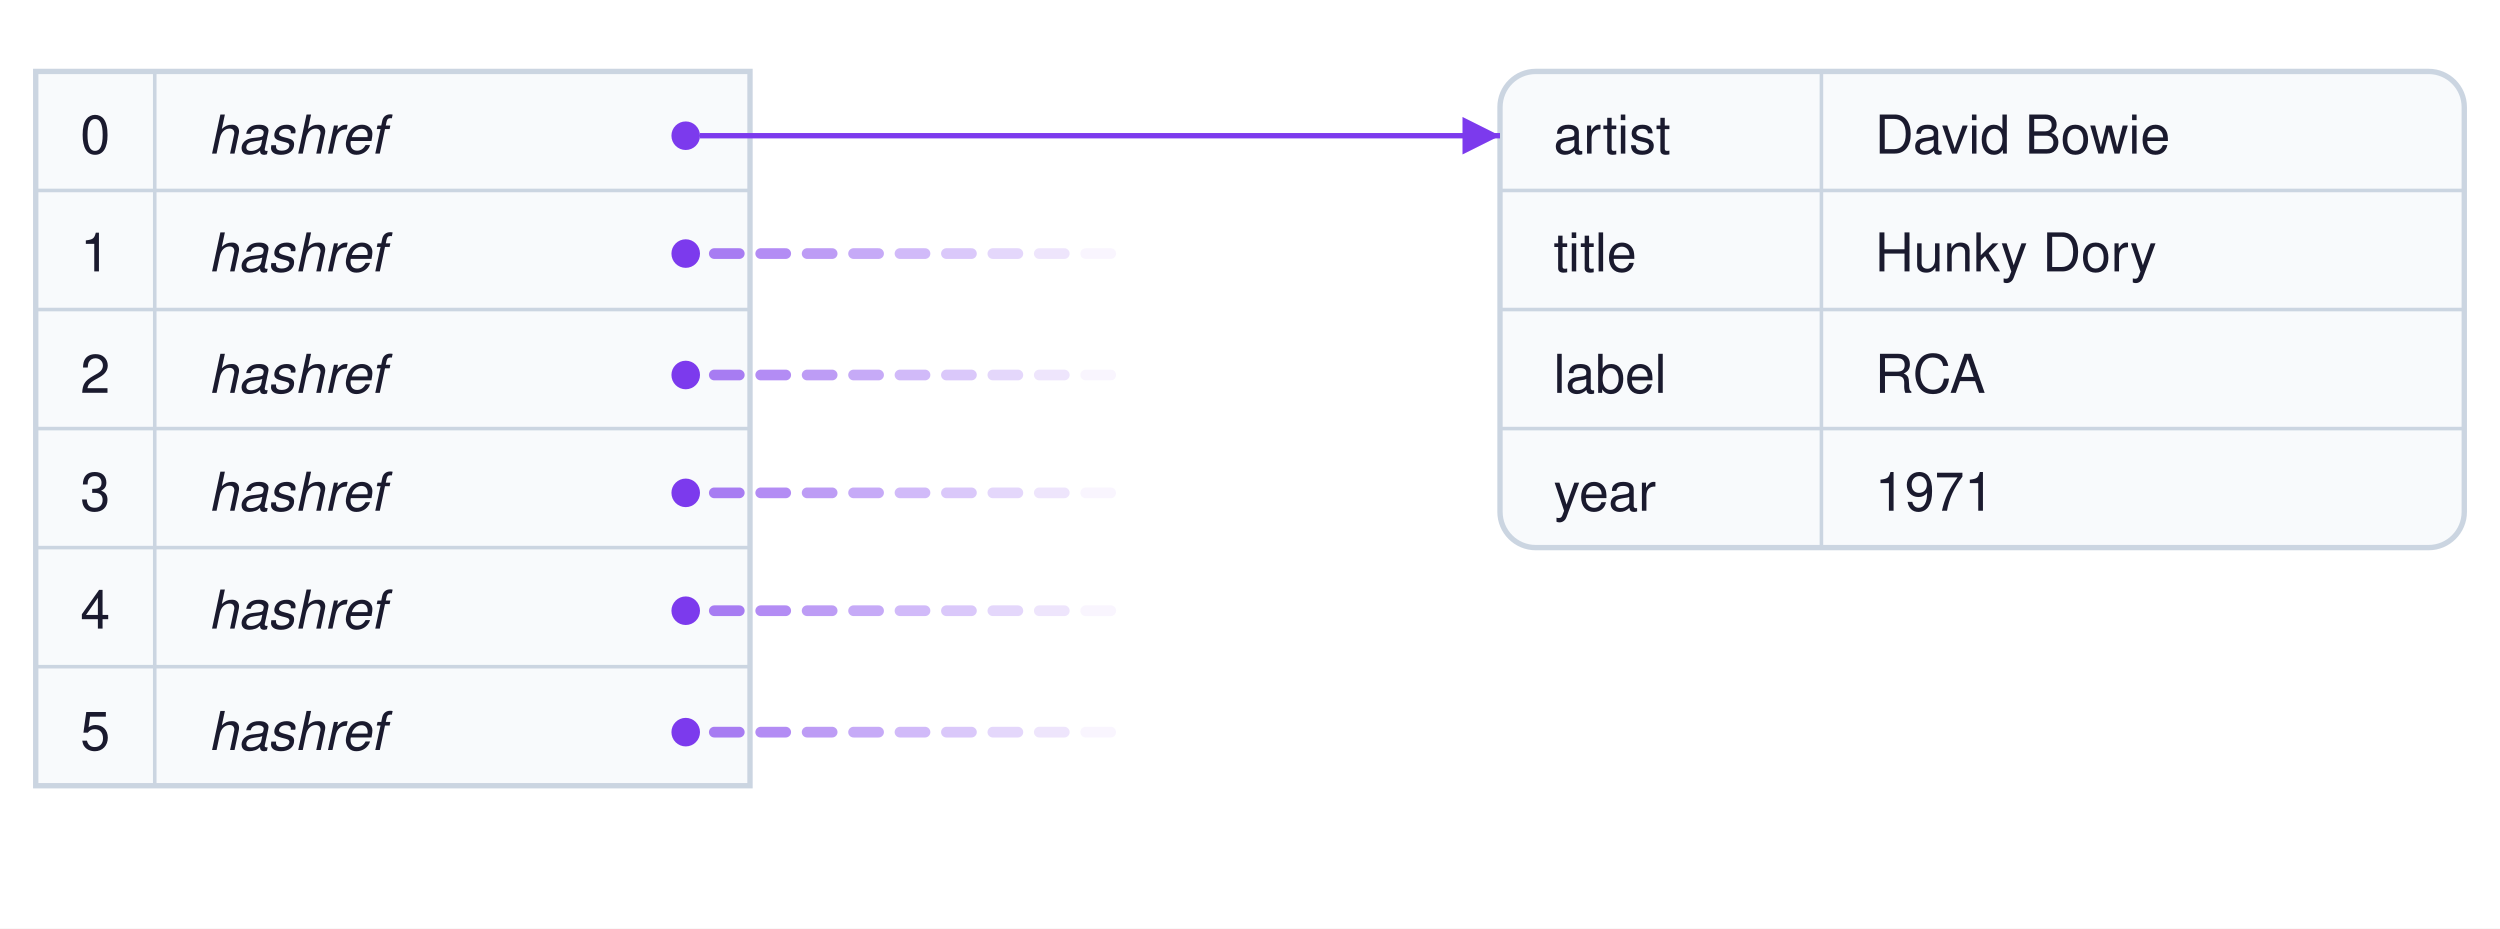
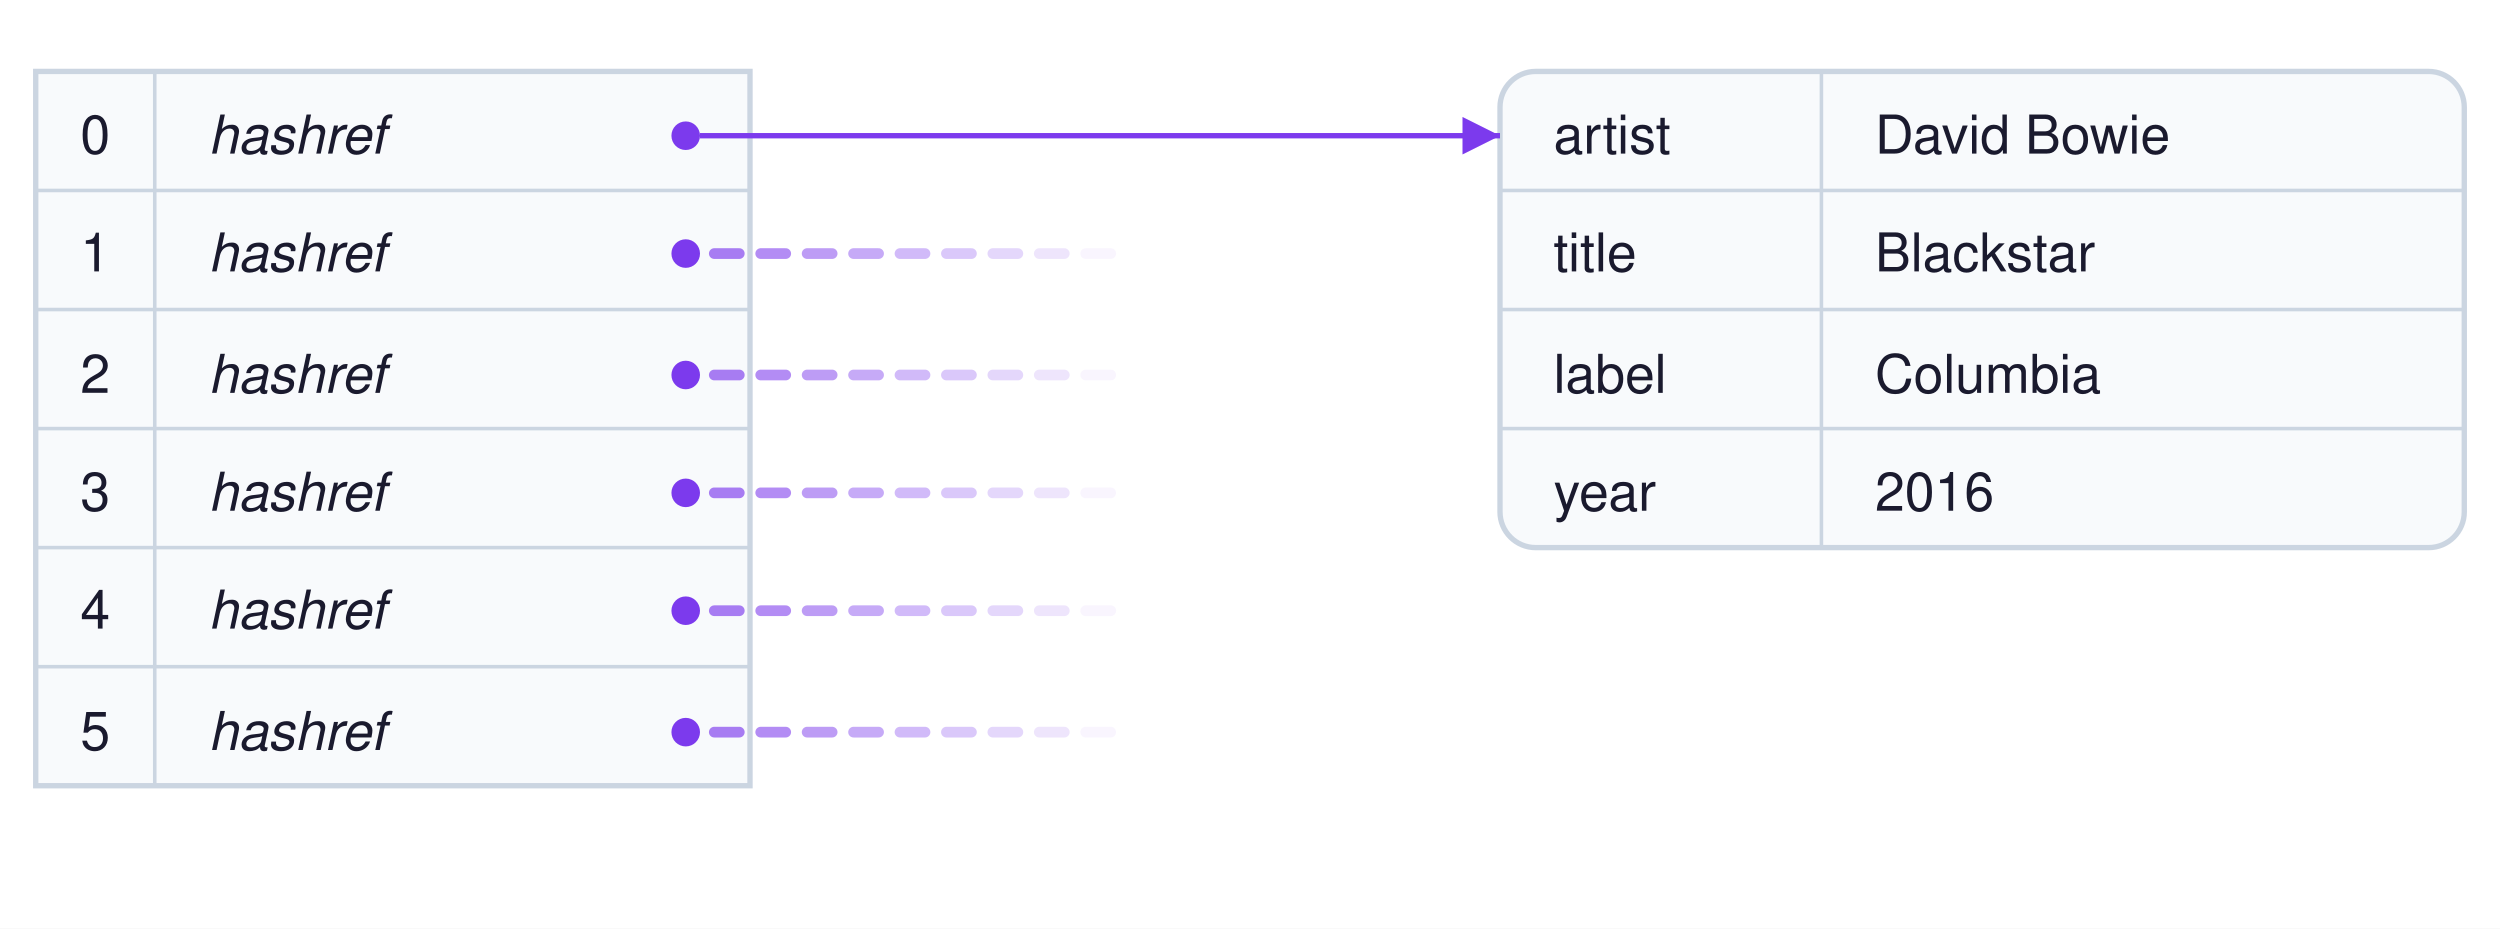
<svg xmlns="http://www.w3.org/2000/svg" viewBox="0 0 700 260" font-family="Helvetica, Arial, sans-serif">
  <rect x="0" y="0" width="700" height="260" fill="#ffffff" />
  <defs>
    <marker id="ref5" markerWidth="9" markerHeight="9" refX="7" refY="3.5" orient="auto">
      <path d="M0,0 L7,3.5 L0,7 Z" fill="#7c3aed" />
    </marker>
  </defs>
  <g stroke="#cbd5e1" stroke-width="1.5" fill="#f8fafc">
    <rect x="10" y="20" width="200" height="200" />
  </g>
  <g stroke="#cbd5e1" stroke-width="1">
    <line x1="10" y1="53.33" x2="210" y2="53.33" />
    <line x1="10" y1="86.67" x2="210" y2="86.67" />
    <line x1="10" y1="120" x2="210" y2="120" />
    <line x1="10" y1="153.33" x2="210" y2="153.33" />
    <line x1="10" y1="186.67" x2="210" y2="186.67" />
    <line x1="43.33" y1="20" x2="43.33" y2="220" />
  </g>
  <g font-size="15" fill="#1a1a2e">
    <text x="26.67" y="43" text-anchor="middle">0</text>
    <text x="58.33" y="43" font-style="italic">hashref</text>
    <text x="26.67" y="76" text-anchor="middle">1</text>
    <text x="58.33" y="76" font-style="italic">hashref</text>
    <text x="26.67" y="110" text-anchor="middle">2</text>
    <text x="58.33" y="110" font-style="italic">hashref</text>
    <text x="26.67" y="143" text-anchor="middle">3</text>
    <text x="58.33" y="143" font-style="italic">hashref</text>
    <text x="26.67" y="176" text-anchor="middle">4</text>
    <text x="58.33" y="176" font-style="italic">hashref</text>
    <text x="26.67" y="210" text-anchor="middle">5</text>
    <text x="58.33" y="210" font-style="italic">hashref</text>
  </g>
  <circle cx="192" cy="38" r="4" fill="#7c3aed" />
  <g fill="#7c3aed">
    <circle cx="192" cy="71" r="4" />
    <circle cx="192" cy="105" r="4" />
    <circle cx="192" cy="138" r="4" />
    <circle cx="192" cy="171" r="4" />
    <circle cx="192" cy="205" r="4" />
  </g>
  <g stroke="#7c3aed" stroke-width="3" stroke-linecap="round">
    <g>
      <line x1="200" y1="71" x2="207" y2="71" stroke-opacity="0.65" />
      <line x1="213" y1="71" x2="220" y2="71" stroke-opacity="0.58" />
      <line x1="226" y1="71" x2="233" y2="71" stroke-opacity="0.50" />
      <line x1="239" y1="71" x2="246" y2="71" stroke-opacity="0.43" />
      <line x1="252" y1="71" x2="259" y2="71" stroke-opacity="0.35" />
      <line x1="265" y1="71" x2="272" y2="71" stroke-opacity="0.28" />
      <line x1="278" y1="71" x2="285" y2="71" stroke-opacity="0.20" />
      <line x1="291" y1="71" x2="298" y2="71" stroke-opacity="0.13" />
      <line x1="304" y1="71" x2="311" y2="71" stroke-opacity="0.05" />
    </g>
    <g>
      <line x1="200" y1="105" x2="207" y2="105" stroke-opacity="0.65" />
      <line x1="213" y1="105" x2="220" y2="105" stroke-opacity="0.58" />
      <line x1="226" y1="105" x2="233" y2="105" stroke-opacity="0.50" />
      <line x1="239" y1="105" x2="246" y2="105" stroke-opacity="0.43" />
      <line x1="252" y1="105" x2="259" y2="105" stroke-opacity="0.35" />
      <line x1="265" y1="105" x2="272" y2="105" stroke-opacity="0.28" />
      <line x1="278" y1="105" x2="285" y2="105" stroke-opacity="0.20" />
      <line x1="291" y1="105" x2="298" y2="105" stroke-opacity="0.13" />
      <line x1="304" y1="105" x2="311" y2="105" stroke-opacity="0.05" />
    </g>
    <g>
      <line x1="200" y1="138" x2="207" y2="138" stroke-opacity="0.65" />
      <line x1="213" y1="138" x2="220" y2="138" stroke-opacity="0.58" />
      <line x1="226" y1="138" x2="233" y2="138" stroke-opacity="0.50" />
      <line x1="239" y1="138" x2="246" y2="138" stroke-opacity="0.43" />
      <line x1="252" y1="138" x2="259" y2="138" stroke-opacity="0.35" />
      <line x1="265" y1="138" x2="272" y2="138" stroke-opacity="0.28" />
      <line x1="278" y1="138" x2="285" y2="138" stroke-opacity="0.20" />
      <line x1="291" y1="138" x2="298" y2="138" stroke-opacity="0.13" />
      <line x1="304" y1="138" x2="311" y2="138" stroke-opacity="0.05" />
    </g>
    <g>
      <line x1="200" y1="171" x2="207" y2="171" stroke-opacity="0.65" />
      <line x1="213" y1="171" x2="220" y2="171" stroke-opacity="0.58" />
      <line x1="226" y1="171" x2="233" y2="171" stroke-opacity="0.50" />
      <line x1="239" y1="171" x2="246" y2="171" stroke-opacity="0.43" />
      <line x1="252" y1="171" x2="259" y2="171" stroke-opacity="0.35" />
      <line x1="265" y1="171" x2="272" y2="171" stroke-opacity="0.28" />
      <line x1="278" y1="171" x2="285" y2="171" stroke-opacity="0.20" />
      <line x1="291" y1="171" x2="298" y2="171" stroke-opacity="0.13" />
      <line x1="304" y1="171" x2="311" y2="171" stroke-opacity="0.05" />
    </g>
    <g>
      <line x1="200" y1="205" x2="207" y2="205" stroke-opacity="0.65" />
      <line x1="213" y1="205" x2="220" y2="205" stroke-opacity="0.58" />
      <line x1="226" y1="205" x2="233" y2="205" stroke-opacity="0.50" />
      <line x1="239" y1="205" x2="246" y2="205" stroke-opacity="0.43" />
      <line x1="252" y1="205" x2="259" y2="205" stroke-opacity="0.35" />
      <line x1="265" y1="205" x2="272" y2="205" stroke-opacity="0.28" />
      <line x1="278" y1="205" x2="285" y2="205" stroke-opacity="0.20" />
      <line x1="291" y1="205" x2="298" y2="205" stroke-opacity="0.13" />
      <line x1="304" y1="205" x2="311" y2="205" stroke-opacity="0.05" />
    </g>
  </g>
  <g stroke="#cbd5e1" stroke-width="1.5" fill="#f8fafc">
    <rect x="420" y="20" width="270" height="133.33" rx="10" ry="10" />
  </g>
  <g stroke="#cbd5e1" stroke-width="1">
    <line x1="420" y1="53.33" x2="690" y2="53.33" />
    <line x1="420" y1="86.67" x2="690" y2="86.67" />
    <line x1="420" y1="120" x2="690" y2="120" />
    <line x1="510" y1="20" x2="510" y2="153.33" />
  </g>
  <g font-size="15" fill="#1a1a2e">
    <text x="435" y="43">artist</text>
    <text x="525" y="43">David Bowie</text>
    <text x="435" y="76">title</text>
-     <text x="525" y="76">Hunky Dory</text>
+     <text x="525" y="76">Blackstar</text>
    <text x="435" y="110">label</text>
-     <text x="525" y="110">RCA</text>
+     <text x="525" y="110">Columbia</text>
    <text x="435" y="143">year</text>
-     <text x="525" y="143">1971</text>
+     <text x="525" y="143">2016</text>
  </g>
  <path d="M 196 38 L 420 38" stroke="#7c3aed" stroke-width="1.5" fill="none" marker-end="url(#ref5)" />
</svg>
